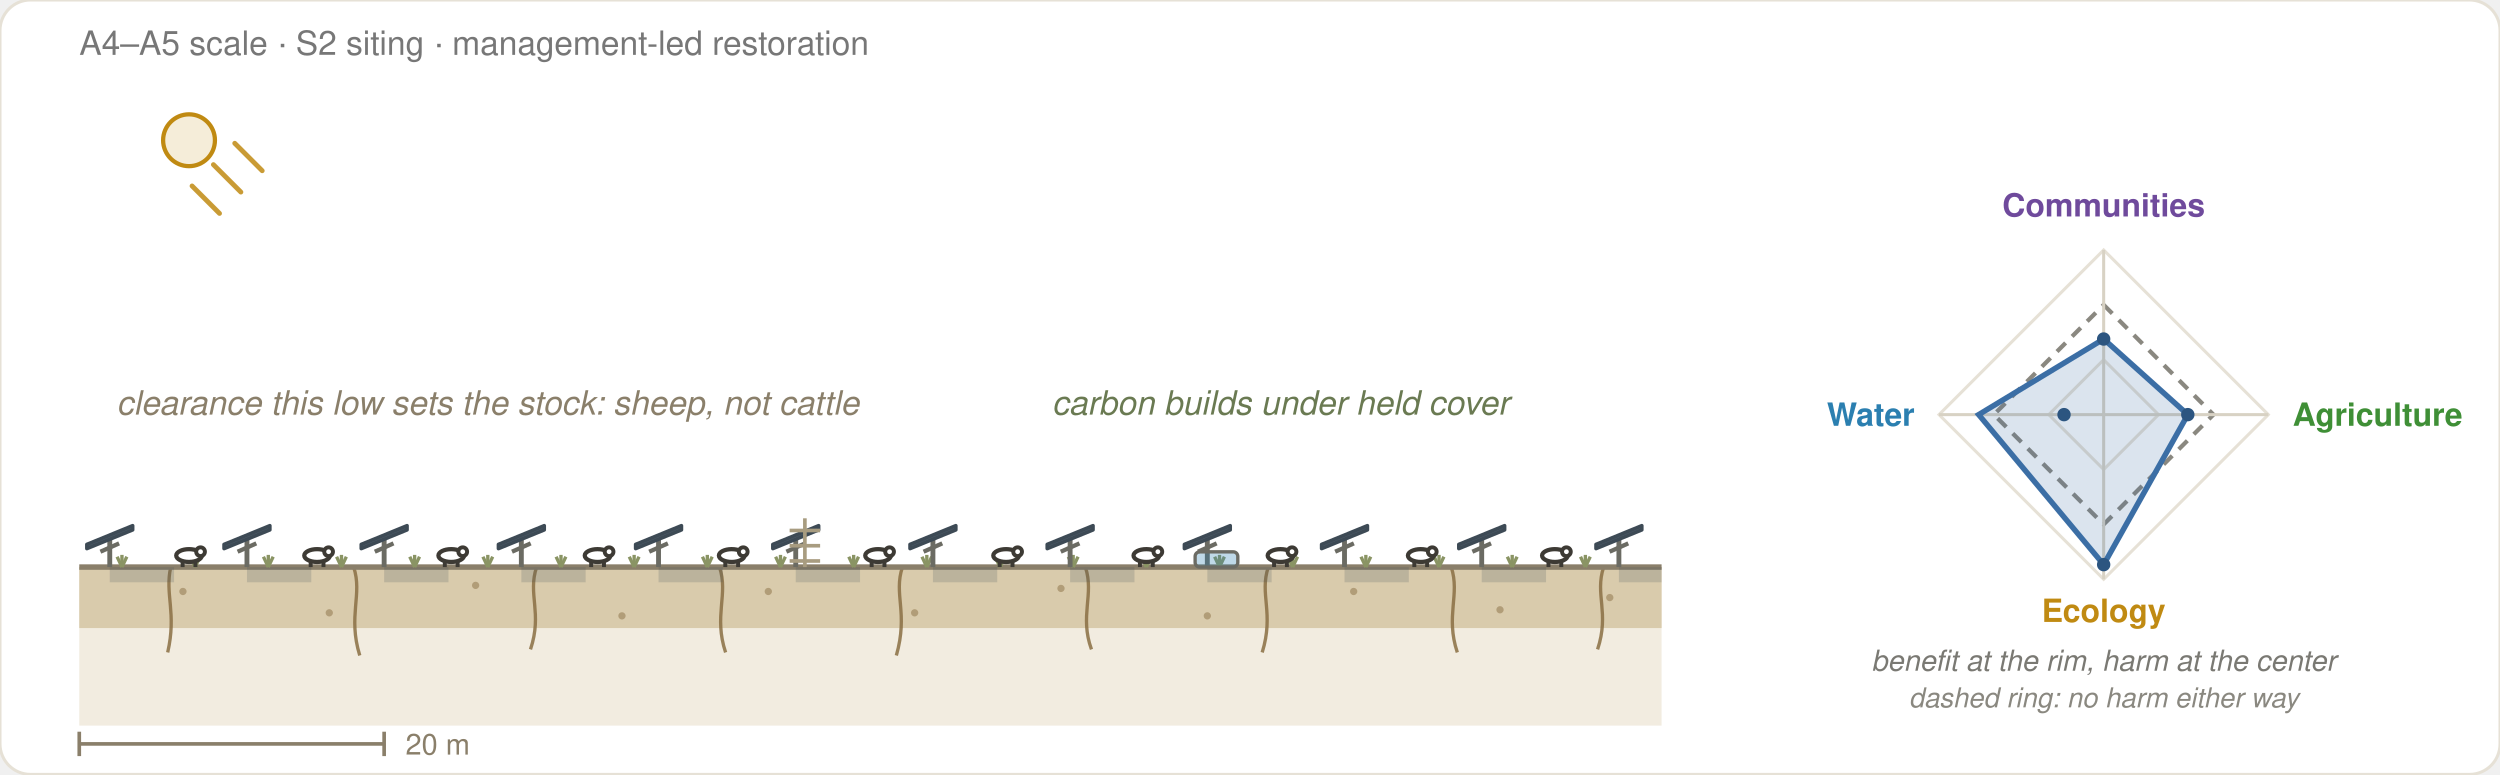
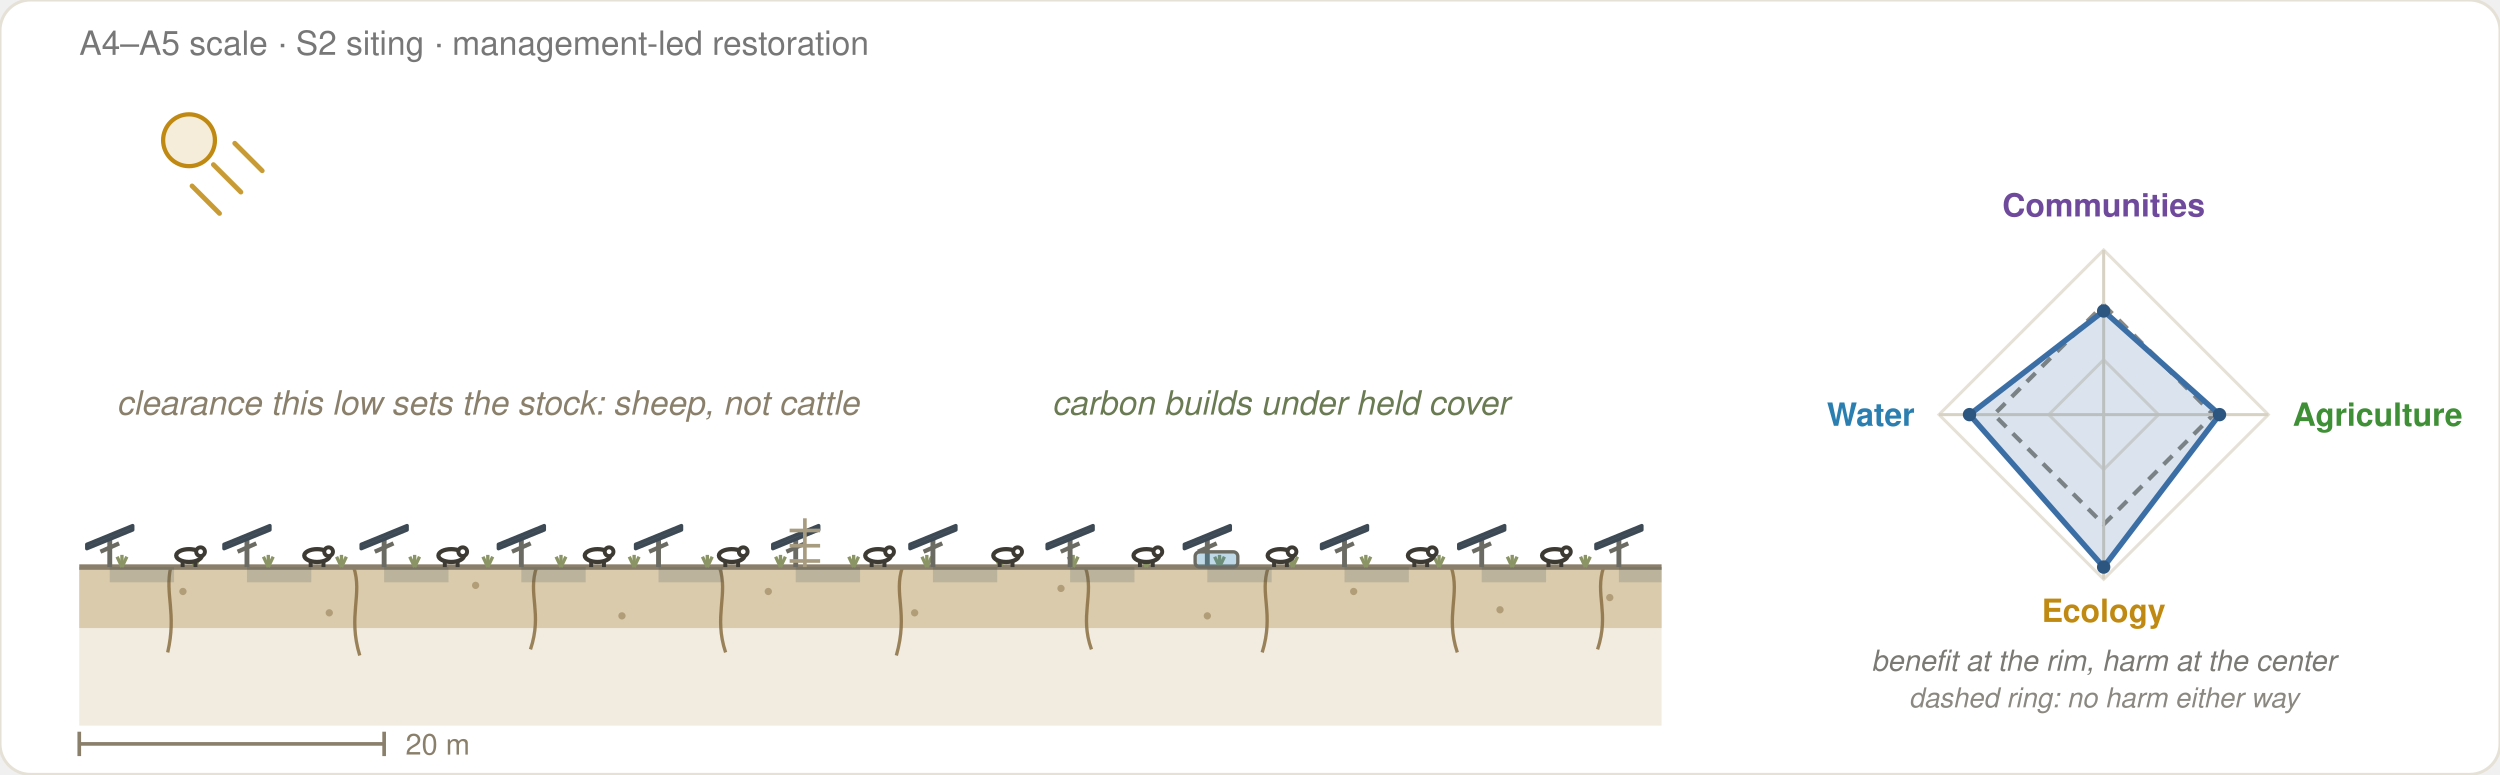
<svg xmlns="http://www.w3.org/2000/svg" viewBox="0 14 820 254" width="820" height="254" font-family="Helvetica, Arial, sans-serif" role="img">
  <defs>
    <g id="module">
      <line x1="-9" y1="16" x2="9" y2="8" stroke="#6b6b63" stroke-width="1.4" vector-effect="non-scaling-stroke" />
      <polygon points="-22,9 22,-9 22,-5 -22,13" fill="#5b6b7a" stroke="#3d4a55" stroke-width="1.2" stroke-linejoin="round" vector-effect="non-scaling-stroke" />
    </g>
    <g id="sheep">
      <ellipse cx="0" cy="-9" rx="10" ry="5" fill="#ffffff" stroke="#3d3a34" stroke-width="1.4" vector-effect="non-scaling-stroke" />
      <circle cx="9" cy="-12" r="3.4" fill="#ffffff" stroke="#3d3a34" stroke-width="1.3" vector-effect="non-scaling-stroke" />
      <line x1="-5" y1="-4" x2="-5" y2="0" stroke="#3d3a34" stroke-width="1.3" vector-effect="non-scaling-stroke" />
      <line x1="5" y1="-4" x2="5" y2="0" stroke="#3d3a34" stroke-width="1.3" vector-effect="non-scaling-stroke" />
    </g>
    <g id="tuft">
      <line x1="0" y1="0" x2="-1.6" y2="-3.4" stroke="#8a9464" stroke-width="1.1" />
      <line x1="0" y1="0" x2="0" y2="-4" stroke="#8a9464" stroke-width="1.1" />
      <line x1="0" y1="0" x2="1.6" y2="-3.4" stroke="#8a9464" stroke-width="1.1" />
    </g>
    <clipPath id="soilclipG">
      <path d="M26,200 L545,200 L545,252 L26,252 Z" />
    </clipPath>
  </defs>
  <rect y="14" width="820" height="254" rx="10" fill="#ffffff" stroke="#e6e1d6" />
  <text x="26" y="32" fill="#777" font-size="11">A4–A5 scale · S2 siting · management-led restoration</text>
  <g stroke="#c08a12" stroke-linecap="round">
    <circle cx="62" cy="60" r="8.5" fill="#c08a12" fill-opacity="0.16" stroke-width="1.4" />
    <g stroke-width="1.6" opacity="0.85">
      <line x1="63" y1="75" x2="72" y2="84" />
      <line x1="70" y1="68" x2="79" y2="77" />
      <line x1="77" y1="61" x2="86" y2="70" />
    </g>
  </g>
  <path d="M26,200 L545,200 L545,252 L26,252 Z" fill="#f2ece0" />
  <g clip-path="url(#soilclipG)">
    <path d="M26,200 L545,200 L545,220 L26,220 Z" fill="#d9cbac" />
    <g fill="#8a6f43" opacity="0.5">
      <circle cx="60" cy="208" r="1.2" />
      <circle cx="108" cy="215" r="1.2" />
      <circle cx="156" cy="206" r="1.2" />
      <circle cx="204" cy="216" r="1.2" />
      <circle cx="252" cy="208" r="1.2" />
      <circle cx="300" cy="215" r="1.2" />
      <circle cx="348" cy="207" r="1.2" />
      <circle cx="396" cy="216" r="1.2" />
      <circle cx="444" cy="208" r="1.2" />
      <circle cx="492" cy="214" r="1.2" />
      <circle cx="528" cy="210" r="1.2" />
    </g>
    <g fill="none" stroke="#8a6f43" stroke-width="1.1" opacity="0.85">
      <path d="M56,200 C54,209 58,215 55,228" />
      <path d="M116,200 C119,209 114,216 118,229" />
      <path d="M176,200 C173,209 178,215 174,227" />
      <path d="M236,200 C239,209 234,216 238,228" />
      <path d="M296,200 C293,209 298,215 294,229" />
      <path d="M356,200 C359,209 354,216 358,227" />
      <path d="M416,200 C413,209 418,215 414,228" />
      <path d="M476,200 C479,209 474,216 478,228" />
      <path d="M526,200 C523,209 528,215 524,227" />
    </g>
  </g>
  <path d="M26,200 L545,200" fill="none" stroke="#8a7f6a" stroke-width="1.8" />
  <g fill="#3d4a55" opacity="0.19">
    <path d="M36,200 h21.1 v5 h-21.1 z" />
    <path d="M81,200 h21.1 v5 h-21.1 z" />
    <path d="M126,200 h21.1 v5 h-21.1 z" />
    <path d="M171,200 h21.1 v5 h-21.1 z" />
    <path d="M216,200 h21.1 v5 h-21.1 z" />
    <path d="M261,200 h21.1 v5 h-21.1 z" />
    <path d="M306,200 h21.1 v5 h-21.1 z" />
    <path d="M351,200 h21.1 v5 h-21.1 z" />
    <path d="M396,200 h21.1 v5 h-21.1 z" />
    <path d="M441,200 h21.1 v5 h-21.1 z" />
    <path d="M486,200 h21.1 v5 h-21.1 z" />
    <path d="M531,200 h14 v5 h-14 z" />
  </g>
  <g>
    <use href="#tuft" x="40" y="200" />
    <use href="#tuft" x="64" y="200" />
    <use href="#tuft" x="88" y="200" />
    <use href="#tuft" x="112" y="200" />
    <use href="#tuft" x="136" y="200" />
    <use href="#tuft" x="160" y="200" />
    <use href="#tuft" x="184" y="200" />
    <use href="#tuft" x="208" y="200" />
    <use href="#tuft" x="232" y="200" />
    <use href="#tuft" x="256" y="200" />
    <use href="#tuft" x="280" y="200" />
    <use href="#tuft" x="304" y="200" />
    <use href="#tuft" x="328" y="200" />
    <use href="#tuft" x="352" y="200" />
    <use href="#tuft" x="376" y="200" />
    <use href="#tuft" x="400" y="200" />
    <use href="#tuft" x="424" y="200" />
    <use href="#tuft" x="448" y="200" />
    <use href="#tuft" x="472" y="200" />
    <use href="#tuft" x="496" y="200" />
    <use href="#tuft" x="520" y="200" />
  </g>
  <g stroke="#6b6b63" stroke-width="1.6">
    <line x1="36" y1="200" x2="36" y2="189.5" />
    <line x1="81" y1="200" x2="81" y2="189.5" />
    <line x1="126" y1="200" x2="126" y2="189.5" />
    <line x1="171" y1="200" x2="171" y2="189.5" />
    <line x1="216" y1="200" x2="216" y2="189.5" />
    <line x1="261" y1="200" x2="261" y2="189.5" />
    <line x1="306" y1="200" x2="306" y2="189.5" />
    <line x1="351" y1="200" x2="351" y2="189.5" />
    <line x1="396" y1="200" x2="396" y2="189.5" />
    <line x1="441" y1="200" x2="441" y2="189.5" />
    <line x1="486" y1="200" x2="486" y2="189.5" />
    <line x1="531" y1="200" x2="531" y2="189.5" />
  </g>
  <use href="#module" transform="translate(36,189.5) scale(0.341)" />
  <use href="#module" transform="translate(81,189.5) scale(0.341)" />
  <use href="#module" transform="translate(126,189.5) scale(0.341)" />
  <use href="#module" transform="translate(171,189.5) scale(0.341)" />
  <use href="#module" transform="translate(216,189.5) scale(0.341)" />
  <use href="#module" transform="translate(261,189.5) scale(0.341)" />
  <use href="#module" transform="translate(306,189.5) scale(0.341)" />
  <use href="#module" transform="translate(351,189.5) scale(0.341)" />
  <use href="#module" transform="translate(396,189.5) scale(0.341)" />
  <use href="#module" transform="translate(441,189.5) scale(0.341)" />
  <use href="#module" transform="translate(486,189.5) scale(0.341)" />
  <use href="#module" transform="translate(531,189.5) scale(0.341)" />
  <g>
    <use href="#sheep" transform="translate(62,200) scale(0.42)" />
    <use href="#sheep" transform="translate(104,200) scale(0.42)" />
    <use href="#sheep" transform="translate(148,200) scale(0.42)" />
    <use href="#sheep" transform="translate(196,200) scale(0.42)" />
    <use href="#sheep" transform="translate(240,200) scale(0.42)" />
    <use href="#sheep" transform="translate(288,200) scale(0.42)" />
    <use href="#sheep" transform="translate(330,200) scale(0.42)" />
    <use href="#sheep" transform="translate(376,200) scale(0.42)" />
    <use href="#sheep" transform="translate(420,200) scale(0.42)" />
    <use href="#sheep" transform="translate(466,200) scale(0.42)" />
    <use href="#sheep" transform="translate(510,200) scale(0.42)" />
  </g>
  <g stroke="#a89c80" stroke-width="1.2" fill="none">
    <path d="M264,200 v-16" />
    <path d="M259,188 h10" />
    <path d="M259,193 h10" />
    <path d="M259,198 h10" />
  </g>
  <rect x="392" y="195" width="14" height="5" rx="1.5" fill="#2b7fb0" fill-opacity="0.3" stroke="#6b6b63" stroke-width="1.1" />
  <text x="160" y="150" fill="#8a7f6a" font-size="11" font-style="italic" text-anchor="middle">clearance this low sets the stock: sheep, not cattle</text>
  <text x="420" y="150" fill="#6a7a52" font-size="11" font-style="italic" text-anchor="middle">carbon builds under held cover</text>
  <g stroke="#8a7f6a" stroke-width="1.2" fill="none">
    <path d="M26,258 h100" />
    <path d="M26,254 v8" />
    <path d="M126,254 v8" />
  </g>
  <text x="133" y="261.5" fill="#8a7f6a" font-size="9.5">20 m</text>
  <polygon points="690,132 708,150 690,168 672,150" fill="none" stroke="#e6e1d6" stroke-width="1" />
  <polygon points="690,114 726,150 690,186 654,150" fill="none" stroke="#8a8880" stroke-width="1.4" stroke-dasharray="4 3" />
  <polygon points="690,96 744,150 690,204 636,150" fill="none" stroke="#e6e1d6" stroke-width="1" />
  <line x1="690" y1="150" x2="690" y2="96" stroke="#d8d2c4" stroke-width="1" />
  <line x1="690" y1="150" x2="744" y2="150" stroke="#d8d2c4" stroke-width="1" />
  <line x1="690" y1="150" x2="690" y2="204" stroke="#d8d2c4" stroke-width="1" />
  <line x1="690" y1="150" x2="636" y2="150" stroke="#d8d2c4" stroke-width="1" />
  <text x="690" y="85" fill="#6f4a9c" font-size="10.5" font-weight="600" text-anchor="middle">Communities</text>
  <text x="752" y="150" fill="#3f8f36" font-size="10.5" font-weight="600" text-anchor="start" dominant-baseline="middle">Agriculture</text>
  <text x="690" y="218" fill="#c08a12" font-size="10.5" font-weight="600" text-anchor="middle">Ecology</text>
  <text x="628" y="150" fill="#2b7fb0" font-size="10.5" font-weight="600" text-anchor="end" dominant-baseline="middle">Water</text>
-   <polygon points="690.0,125.2 717.6,150.0 690.0,199.2 649.0,150.0" fill="#3b6ea5" fill-opacity="0.18" stroke="#3b6ea5" stroke-width="1.8" />
-   <circle cx="690.0" cy="125.2" r="2.2" fill="#2c5580" />
-   <circle cx="717.6" cy="150.0" r="2.2" fill="#2c5580" />
-   <circle cx="690.0" cy="199.2" r="2.2" fill="#2c5580" />
-   <circle cx="677.0" cy="150" r="2.2" fill="#2c5580" />
+   <polygon points="690,116 728,150 690,200 646,150" fill="#3b6ea5" fill-opacity="0.18" stroke="#3b6ea5" stroke-width="1.8" />
+   <circle cx="690" cy="116" r="2.2" fill="#2c5580" />
+   <circle cx="728" cy="150" r="2.2" fill="#2c5580" />
+   <circle cx="690" cy="200" r="2.2" fill="#2c5580" />
+   <circle cx="646" cy="150" r="2.2" fill="#2c5580" />
  <text x="690" y="234" fill="#7a7973" font-size="9.5" font-style="italic" text-anchor="middle">benefit at the rim, harm at the center</text>
  <text x="690" y="246" fill="#8a8880" font-size="9" font-style="italic" text-anchor="middle">dashed ring: no harm either way</text>
</svg>
